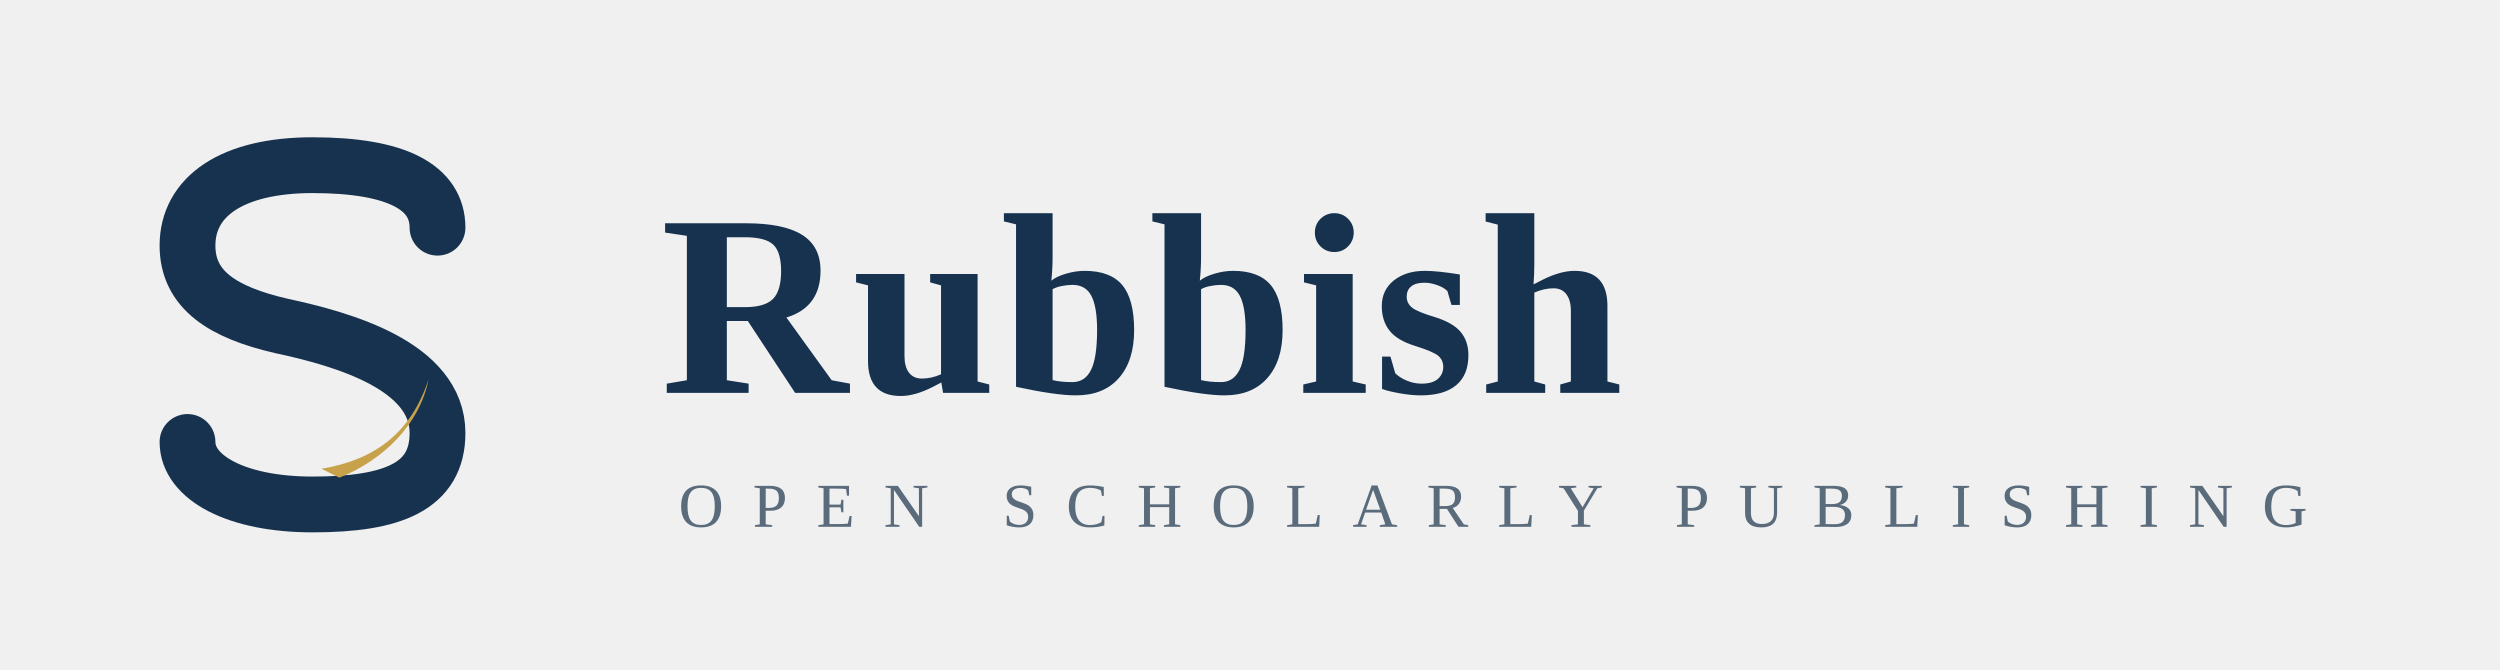
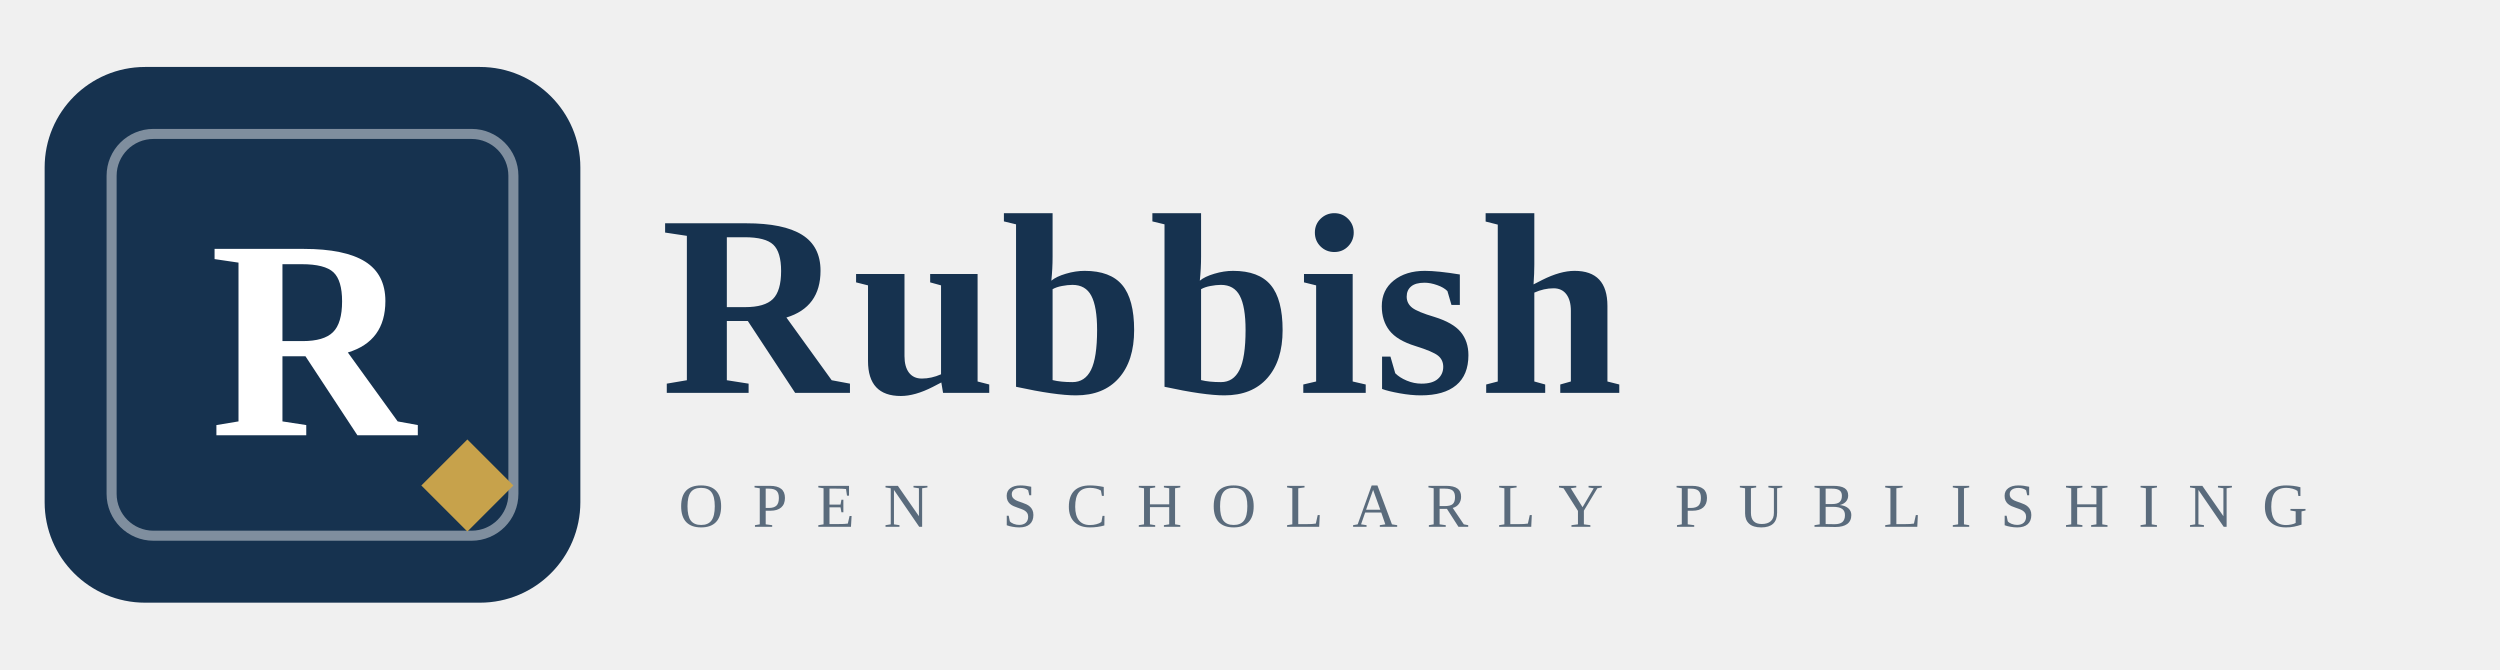
<svg xmlns="http://www.w3.org/2000/svg" viewBox="0 0 560 150" width="560" height="150" role="img" aria-label="Rubbish">
-   <g transform="translate(10,15) scale(0.5)">
-     <path d="M 176 72 C 176 54 158 44 120 44 C 84 44 64 58 64 80 C 64 100 80 110 106 116 C 134 122 176 134 176 164 C 176 188 156 196 120 196 C 86 196 64 184 64 168" fill="none" stroke="#16324F" stroke-width="25" stroke-linecap="round" stroke-linejoin="round" />
-     <path d="M 132 184 C 152 176 168 160 172 140 C 164 164 148 176 124 180 Z" fill="#C7A24B" />
+   <g transform="translate(10,15) scale(1.875)">
+     <rect width="64" height="64" rx="12" fill="#16324F" />
+     <rect x="8" y="8" width="48" height="48" rx="5" fill="none" stroke="#FFFFFF" stroke-opacity="0.45" stroke-width="1.2" />
+     <text x="32" y="44" text-anchor="middle" font-family="Georgia,'Times New Roman',serif" font-size="34" font-weight="600" fill="#FFFFFF">R</text>
+     <path d="M 50.5 44.5 L 56 50 L 50.5 55.5 L 45 50 Z" fill="#C7A24B" />
  </g>
  <text x="148" y="88" font-family="Georgia,'Times New Roman',serif" font-size="58" font-weight="700" letter-spacing="1" fill="#16324F">Rubbish</text>
  <text x="152" y="118" font-family="Georgia,'Times New Roman',serif" font-size="14" letter-spacing="6.5" fill="#5A6B7C">OPEN SCHOLARLY PUBLISHING</text>
</svg>
